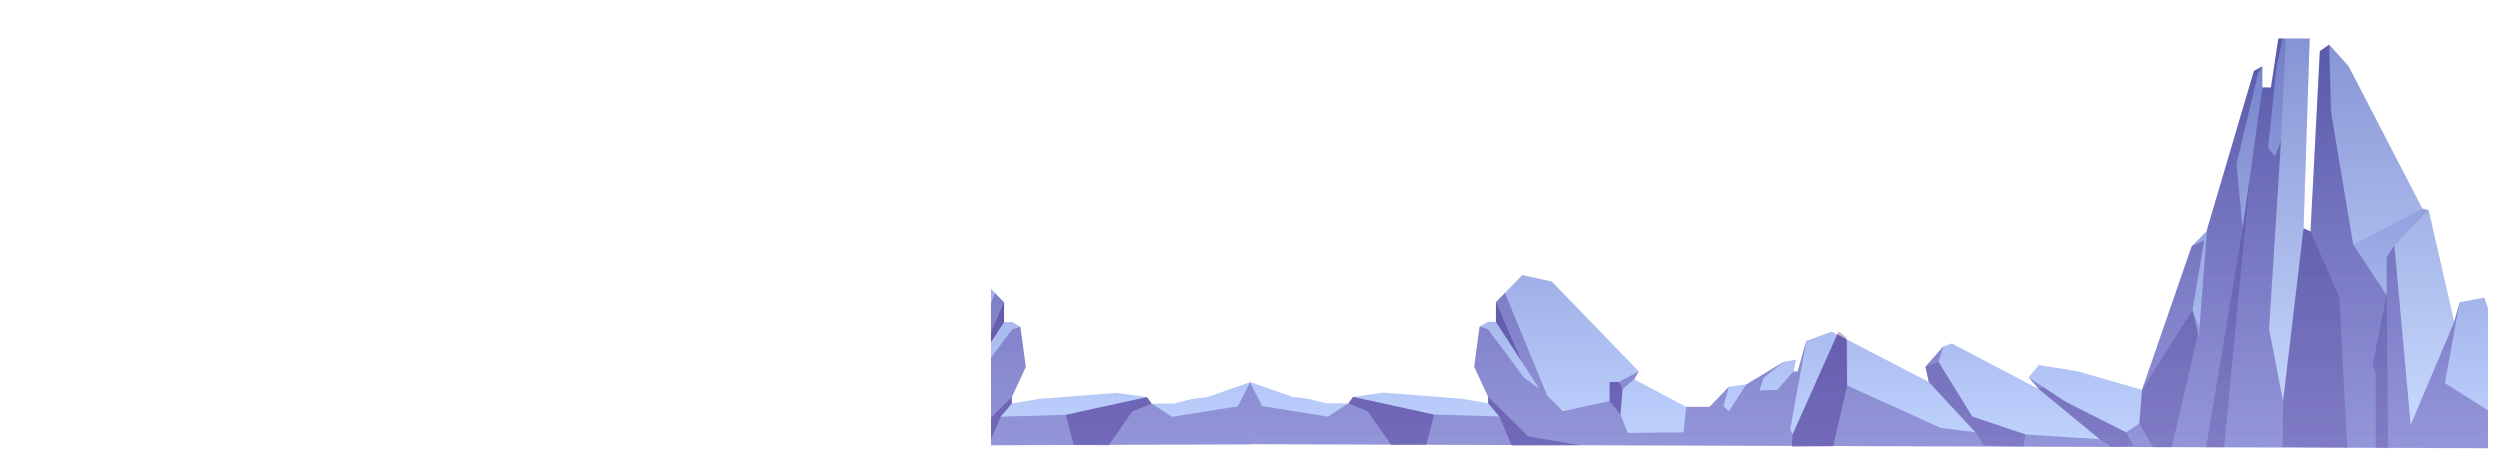
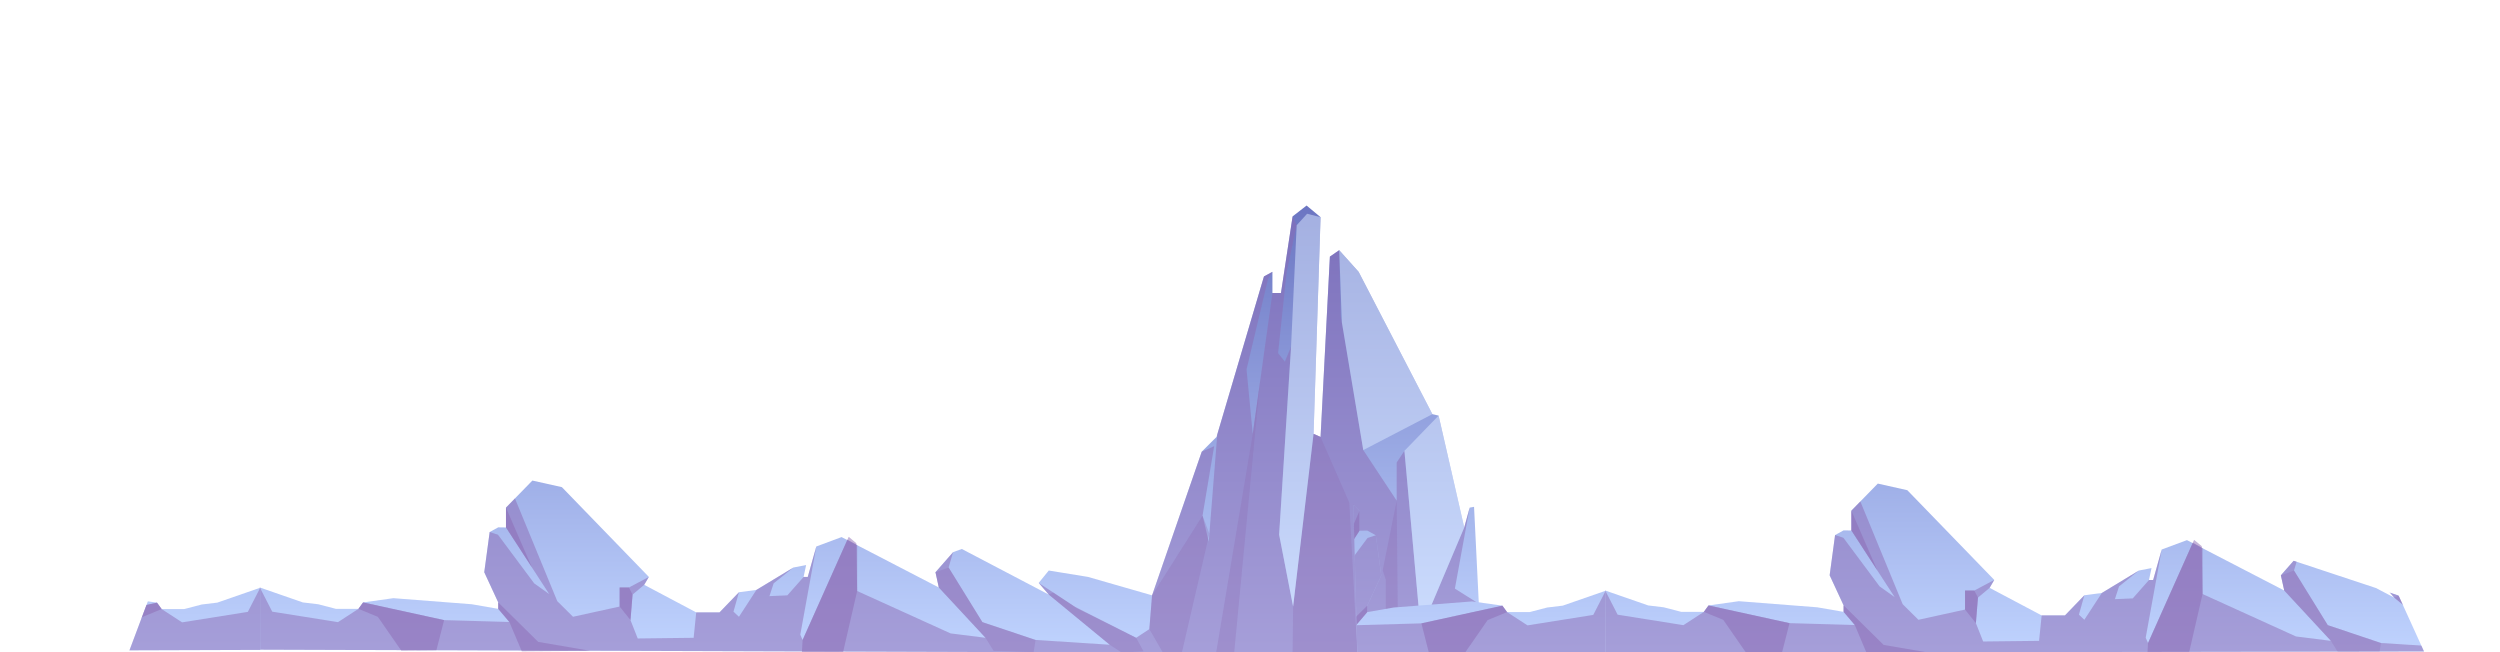
- <svg xmlns="http://www.w3.org/2000/svg" xmlns:xlink="http://www.w3.org/1999/xlink" viewBox="0 0 11680.07 2134.7">
-   <defs>
-     <style>.cls-1{fill:none;}.cls-2{isolation:isolate;}.cls-3{clip-path:url(#clip-path);}.cls-10,.cls-11,.cls-12,.cls-13,.cls-4,.cls-5,.cls-6,.cls-7,.cls-9{fill-rule:evenodd;}.cls-4{fill:url(#Áåçûìÿííûé_ãðàäèåíò_60);}.cls-10,.cls-12,.cls-5,.cls-7{opacity:0.5;}.cls-10,.cls-11,.cls-5,.cls-7{mix-blend-mode:multiply;}.cls-5{fill:url(#Áåçûìÿííûé_ãðàäèåíò_149);}.cls-6{fill:#ff9ca7;opacity:0.2;}.cls-7{fill:url(#Áåçûìÿííûé_ãðàäèåíò_149-2);}.cls-8{clip-path:url(#clip-path-2);}.cls-9{fill:url(#Áåçûìÿííûé_ãðàäèåíò_164);}.cls-10,.cls-11{fill:#8c6ab3;}.cls-11{opacity:0.3;}.cls-12{fill:#dbeaff;mix-blend-mode:soft-light;}.cls-13{fill:url(#Áåçûìÿííûé_ãðàäèåíò_164-2);}</style>
-     <clipPath id="clip-path" transform="translate(4619.88 173)">
-       <line class="cls-1" x1="-850" y1="1903" x2="-852" />
-     </clipPath>
-     <linearGradient id="Áåçûìÿííûé_ãðàäèåíò_60" x1="2052.27" y1="2134.7" x2="2052.27" y2="1819.6" gradientUnits="userSpaceOnUse">
-       <stop offset="0" stop-color="#db3d61" />
-       <stop offset="0.61" stop-color="#a31955" />
-       <stop offset="1" stop-color="#7d004d" />
-     </linearGradient>
-     <linearGradient id="Áåçûìÿííûé_ãðàäèåíò_149" x1="2052.27" y1="2134.7" x2="2052.27" y2="1876.43" gradientUnits="userSpaceOnUse">
-       <stop offset="0" stop-color="#c77cbd" />
-       <stop offset="1" stop-color="#974577" />
-     </linearGradient>
-     <linearGradient id="Áåçûìÿííûé_ãðàäèåíò_149-2" x1="1951.25" y1="2005.56" x2="2538.46" y2="2005.56" xlink:href="#Áåçûìÿííûé_ãðàäèåíò_149" />
-     <clipPath id="clip-path-2" transform="translate(4619.88 173)">
-       <rect class="cls-1" x="10.12" y="7.06" width="6993.88" height="3496.94" />
-     </clipPath>
-     <linearGradient id="Áåçûìÿííûé_ãðàäèåíò_164" x1="8759.53" y1="2094.11" x2="8759.53" gradientUnits="userSpaceOnUse">
-       <stop offset="0" stop-color="#c0d4ff" />
-       <stop offset="1" stop-color="#6b75c2" />
-     </linearGradient>
-     <linearGradient id="Áåçûìÿííûé_ãðàäèåíò_164-2" x1="-389.34" y1="1922.11" x2="-389.34" y2="-172" gradientTransform="matrix(-1, 0, 0, 1, 2531.19, 173)" xlink:href="#Áåçûìÿííûé_ãðàäèåíò_164" />
-   </defs>
-   <g class="cls-2">
-     <g id="Capa_1" data-name="Capa 1">
-       <g class="cls-3">
-         <polygon class="cls-4" points="1589.18 2134.7 1615.7 2081.01 1590.8 2029.67 1566.09 1968.94 2504.42 1819.6 2538.46 1876.43 2431.45 2057.68 2403.53 2085.68 2204.53 2104.06 2205.21 2134.7 1589.18 2134.7" />
-         <polygon class="cls-5" points="2538.46 1876.43 2349.89 2029.67 1709.03 2029.67 1566.09 1968.94 1615.7 2081.01 1728.48 2061.18 2126.13 2048.92 1951.25 2081.01 1793.36 2134.7 2205.21 2134.7 2204.53 2104.06 2403.53 2085.68 2431.45 2057.68 2538.46 1876.43" />
-         <polygon class="cls-6" points="1566.09 1968.94 1709.03 2029.67 2349.89 2029.67 2538.46 1876.43 2504.42 1819.6 1566.09 1968.94" />
-         <polygon class="cls-7" points="2349.89 2029.67 2095.41 2029.67 2031.58 2051.84 2126.13 2048.92 1951.25 2081.01 1986.59 2134.7 2205.21 2134.7 2204.53 2104.06 2403.53 2085.68 2431.45 2057.68 2538.46 1876.43 2349.89 2029.67" />
+ <svg xmlns="http://www.w3.org/2000/svg" xmlns:xlink="http://www.w3.org/1999/xlink" version="1.1" x="0px" y="0px" viewBox="0 0 8192 2134.7" style="enable-background:new 0 0 8192 2134.7;" xml:space="preserve">
+   <style type="text/css">
+ 	.st0{clip-path:url(#SVGID_2_);}
+ 	.st1{fill-rule:evenodd;clip-rule:evenodd;fill:url(#SVGID_3_);}
+ 	.st2{opacity:0.5;fill-rule:evenodd;clip-rule:evenodd;fill:url(#SVGID_4_);enable-background:new    ;}
+ 	.st3{opacity:0.2;fill-rule:evenodd;clip-rule:evenodd;fill:#FF9CA7;enable-background:new    ;}
+ 	.st4{opacity:0.5;fill-rule:evenodd;clip-rule:evenodd;fill:url(#SVGID_5_);enable-background:new    ;}
+ 	.st5{clip-path:url(#SVGID_7_);}
+ 	.st6{fill-rule:evenodd;clip-rule:evenodd;fill:url(#SVGID_8_);}
+ 	.st7{opacity:0.5;fill-rule:evenodd;clip-rule:evenodd;fill:#8C6AB3;enable-background:new    ;}
+ 	.st8{opacity:0.3;fill-rule:evenodd;clip-rule:evenodd;fill:#8C6AB3;enable-background:new    ;}
+ 	.st9{opacity:0.5;fill-rule:evenodd;clip-rule:evenodd;fill:#DBEAFF;enable-background:new    ;}
+ 	.st10{fill-rule:evenodd;clip-rule:evenodd;fill:url(#SVGID_9_);}
+ 	.st11{clip-path:url(#SVGID_11_);}
+ 	.st12{fill-rule:evenodd;clip-rule:evenodd;fill:url(#SVGID_12_);}
+ 	.st13{opacity:0.5;fill-rule:evenodd;clip-rule:evenodd;fill:url(#SVGID_13_);enable-background:new    ;}
+ 	.st14{opacity:0.5;fill-rule:evenodd;clip-rule:evenodd;fill:url(#SVGID_14_);enable-background:new    ;}
+ 	.st15{clip-path:url(#SVGID_16_);}
+ 	.st16{fill-rule:evenodd;clip-rule:evenodd;fill:url(#SVGID_17_);}
+ 	.st17{fill-rule:evenodd;clip-rule:evenodd;fill:url(#SVGID_18_);}
+ </style>
+   <g id="Capa_1">
+     <g>
+       <g id="Capa_1_1_">
+         <g>
+           <defs>
+             <line id="SVGID_1_" x1="-599.8" y1="2129.5" x2="-601.2" y2="794.8" />
+           </defs>
+           <clipPath id="SVGID_2_">
+             <use xlink:href="#SVGID_1_" style="overflow:visible;" />
+           </clipPath>
+           <g class="st0">
+             <linearGradient id="SVGID_3_" gradientUnits="userSpaceOnUse" x1="-4253.007" y1="-94.71" x2="-4253.007" y2="220.39" gradientTransform="matrix(0.7014 0 0 -0.7014 1178.411 2104.241)">
+               <stop offset="0" style="stop-color:#DB3D61" />
+               <stop offset="0.61" style="stop-color:#A31955" />
+               <stop offset="1" style="stop-color:#7D004D" />
+             </linearGradient>
+             <polygon class="st1" points="-2129.3,2170.7 -2110.7,2133 -2128.2,2097 -2145.5,2054.4 -1487.4,1949.7 -1463.5,1989.5        -1538.6,2116.6 -1558.1,2136.3 -1697.7,2149.2 -1697.2,2170.7      " />
+             <linearGradient id="SVGID_4_" gradientUnits="userSpaceOnUse" x1="-4253.007" y1="-94.71" x2="-4253.007" y2="163.56" gradientTransform="matrix(0.7014 0 0 -0.7014 1178.411 2104.241)">
+               <stop offset="0" style="stop-color:#C77CBD" />
+               <stop offset="1" style="stop-color:#974577" />
+             </linearGradient>
+             <polygon class="st2" points="-1463.5,1989.5 -1595.8,2097 -2045.2,2097 -2145.5,2054.4 -2110.7,2133 -2031.6,2119.1        -1752.7,2110.5 -1875.4,2133 -1986.1,2170.7 -1697.2,2170.7 -1697.7,2149.2 -1558.1,2136.3 -1538.6,2116.6      " />
+             <polygon class="st3" points="-2145.5,2054.4 -2045.2,2097 -1595.8,2097 -1463.5,1989.5 -1487.4,1949.7      " />
+             <linearGradient id="SVGID_5_" gradientUnits="userSpaceOnUse" x1="-4354.032" y1="34.425" x2="-3766.822" y2="34.425" gradientTransform="matrix(0.7014 0 0 -0.7014 1178.411 2104.241)">
+               <stop offset="0" style="stop-color:#C77CBD" />
+               <stop offset="1" style="stop-color:#974577" />
+             </linearGradient>
+             <polygon class="st4" points="-1595.8,2097 -1774.2,2097 -1819,2112.6 -1752.7,2110.5 -1875.4,2133 -1850.6,2170.7        -1697.2,2170.7 -1697.7,2149.2 -1558.1,2136.3 -1538.6,2116.6 -1463.5,1989.5      " />
+           </g>
+         </g>
+         <g>
+           <defs>
+             <polygon id="SVGID_6_" points="494.9,1942.7 4766.4,368.7 4908.7,3252.4 3.4,3252.4      " />
+           </defs>
+           <clipPath id="SVGID_7_">
+             <use xlink:href="#SVGID_6_" style="overflow:visible;" />
+           </clipPath>
+           <g class="st5">
+             <linearGradient id="SVGID_8_" gradientUnits="userSpaceOnUse" x1="2454.253" y1="-54.12" x2="2454.253" y2="2039.99" gradientTransform="matrix(0.7014 0 0 -0.7014 1178.411 2104.241)">
+               <stop offset="0" style="stop-color:#C0D4FF" />
+               <stop offset="1" style="stop-color:#6B75C2" />
+             </linearGradient>
+             <polygon class="st6" points="851.4,1925.1 992.2,1974 1043.1,1980.1 1100.7,1995.1 1174.5,1995.1 1189.8,1974 1289,1960.1        1546,1980 1632.6,1995.1 1632.6,1974 1586.8,1875.1 1604.6,1743.3 1632.6,1728 1658,1728.4 1658,1663.4 1744.5,1574.7        1841.2,1596.3 2126.2,1890.4 2110.9,1916.3 2281.4,2006.7 2357.7,2006.7 2421.4,1940.6 2478.6,1933 2599.9,1859.6        2641.5,1851.6 2633.2,1890.6 2646.8,1890.6 2674.9,1790.7 2757.6,1759.9 3076.3,1925.1 3065.4,1875.1 3123.2,1809.2        3151.7,1798.9 3436.6,1948.3 3403.6,1910.1 3436.6,1869.5 3565.1,1890.4 3775.1,1950.8 3937.9,1480.1 3986.3,1431.8        4141.8,905.8 4169.5,890.7 4169.5,960 4197.5,960 4235.6,709.1 4281.4,673.5 4327.2,711.6 4304.3,1421.6 4327.2,1431.8        4357.8,840.9 4388.3,819.8 4451.9,890.7 4693.6,1357.1 4714,1361.8 4798,1728.4 4815.8,1663.4 4897.2,1648.7 4948.1,1809.2        4922.7,2142.2 851.4,2128.9      " />
+             <polygon class="st7" points="851.4,1925.1 892.1,2004.3 1107.5,2038.6 1174.5,1995.1 1189.8,1974 1455.3,2032 1669,2038.1        1632.6,1995.1 1632.6,1974 1586.8,1875.1 1604.6,1743.3 1631.7,1752.1 1750.5,1911.6 1799.6,1946.6 1658,1728.4 1658,1663.4        1744.5,1574.7 1687.4,1633.2 1826.1,1969.9 1877.7,2021 2030.4,1987.5 2030.4,1925.1 2060.9,1925.1 2126.2,1890.4        2110.9,1916.3 2072.8,1948.3 2066,2032 2089.7,2092.1 2272.9,2089.9 2281.4,2006.7 2357.7,2006.7 2421.4,1940.6 2403.5,2004.3        2421.4,2021 2478.6,1933 2599.9,1859.6 2535,1911.6 2521.4,1953.4 2580,1950.8 2633.2,1890.6 2646.8,1890.6 2674.9,1790.7        2622.4,2079.7 2630,2097 2781,1759 2805.9,1779.8 2808.8,1936.6 3114.8,2075.5 3229.3,2089.9 3076.3,1925.1 3065.4,1875.1        3123.2,1809.2 3108.4,1859.6 3219.1,2038.6 3393.4,2097 3636.4,2112.7 3436.6,1948.3 3403.6,1910.1 3528.2,1992.4        3722.9,2089.9 3766.2,2061.5 3775.1,1950.8 3937.9,1480.1 3978.6,1461.9 3940.5,1689.7 3960.8,1774.8 3988.8,1423.2        4141.8,905.8 4169.5,890.7 4155.5,912.9 4084.7,1210.5 4105,1421.6 4169.5,960 4197.5,960 4235.6,709.1 4249,738 4216.1,892        4188.1,1157.2 4210.2,1184.9 4230.5,1136.4 4191.5,1752.1 4237.3,1987.5 4304.3,1421.6 4327.2,1431.8 4357.8,840.9        4388.3,819.8 4393.4,1034.6 4467.2,1474.8 4576.6,1640.4 4576.6,1515.5 4602,1477.4 4655.5,2065.3 4798,1728.4 4815.8,1663.4        4767.4,1928.7 4931.1,2032 4922.7,2142.2 851.4,2128.9      " />
+             <polygon class="st8" points="4327.2,1431.8 4421.4,1647.1 4447.7,2140.6 4235.6,2138 4237.3,1987.5 4304.3,1421.6      " />
+             <polygon class="st8" points="3940.5,1689.7 3775.1,1950.8 3766.2,2061.5 3811.1,2139.3 3872.6,2138.8 3962.9,1748.9      " />
+             <polygon class="st7" points="2808.8,1936.6 2762.8,2136.2 2627.6,2138 2630,2097 2776.9,1768.2 2808.8,1786.5      " />
+             <polygon class="st7" points="1669,2038.1 1709.8,2134.3 1933.7,2132.5 1763.6,2103.3 1632.6,1974 1632.6,1995.1      " />
+             <polygon class="st9" points="4249,738 4283.1,700.5 4327.2,711.6 4304.3,1421.6 4237.3,1987.5 4191.5,1752.1 4230.5,1136.4             " />
+             <polygon class="st9" points="4693.6,1357.1 4467.2,1474.8 4397,1056.3 4388.3,819.8 4451.9,890.7      " />
+             <polygon class="st9" points="4714,1361.8 4602,1477.4 4655.5,2065.3 4798,1728.4      " />
+             <polygon class="st8" points="4581.7,2142.2 4576.6,1640.4 4530.8,1869 4541,1899.5 4541,2141      " />
+             <polygon class="st8" points="4105,1421.6 3985,2139.1 4044.1,2139.3 4129.3,1247.5      " />
+             <polygon class="st8" points="3229.3,2089.9 3255.8,2132.7 3386.9,2137.1 3393.4,2097 3219.1,2038.6 3108.4,1859.6        3065.4,1875.1 3076.3,1925.1      " />
+             <polygon class="st8" points="3722.9,2089.9 3747.1,2134.3 3675,2138.1 3636.4,2112.7 3436.6,1948.3 3451,1941.4 3518.6,1986             " />
+             <polygon class="st7" points="1189.8,1974 1174.5,1995.1 1238.1,2021.3 1314.9,2132 1430,2130.8 1455.3,2032      " />
+             <polygon class="st7" points="1658,1663.4 1743.2,1859.6 1658,1728.4      " />
+             <polygon class="st7" points="2030.4,1987.5 2066,2032 2072.8,1948.3 2060.9,1925.1 2030.4,1925.1      " />
+             <linearGradient id="SVGID_9_" gradientUnits="userSpaceOnUse" x1="13807.942" y1="117.88" x2="13807.942" y2="2211.99" gradientTransform="matrix(-0.7014 0 0 -0.7014 8488.879 2225.577)">
+               <stop offset="0" style="stop-color:#C0D4FF" />
+               <stop offset="1" style="stop-color:#6B75C2" />
+             </linearGradient>
+             <polygon class="st10" points="852.8,1925.8 712,1974.7 661.1,1980.8 603.5,1995.8 529.7,1995.8 514.4,1974.7 415.2,1960.8        158.2,1980.7 71.6,1995.8 71.6,1974.7 117.5,1875.8 99.6,1744 71.6,1728.7 46.2,1729.1 46.2,1664.1 -40.3,1575.4 -137,1597        -422,1891.1 -406.7,1917 -577.2,2007.4 -653.5,2007.4 -717.2,1941.3 -774.4,1933.7 -895.7,1860.3 -937.3,1852.3 -929,1891.3        -942.5,1891.3 -970.7,1791.4 -1053.4,1760.6 -1372.1,1925.8 -1361.2,1875.8 -1419,1809.9 -1447.5,1799.6 -1732.4,1949        -1699.4,1910.8 -1732.4,1870.2 -1860.9,1891.1 -2070.9,1951.5 -2233.7,1480.8 -2282.1,1432.5 -2437.6,906.5 -2465.3,891.4        -2465.3,960.7 -2493.3,960.7 -2531.4,709.8 -2577.2,674.2 -2623,712.3 -2600.1,1422.3 -2623,1432.5 -2653.6,841.6        -2684.1,820.5 -2747.7,891.4 -2989.4,1357.8 -3009.8,1362.5 -3093.8,1729.1 -3111.6,1664.1 -3193,1649.4 -3243.9,1809.9        -3218.5,2142.9 852.8,2129.6      " />
+             <polygon class="st7" points="852.8,1925.8 812.1,2005 596.7,2039.3 529.7,1995.8 514.4,1974.7 248.9,2032.7 35.2,2038.8        71.6,1995.8 71.6,1974.7 117.5,1875.8 99.6,1744 72.5,1752.8 -46.2,1912.3 -95.4,1947.3 46.2,1729.1 46.2,1664.1 -40.3,1575.4        16.8,1633.9 -121.9,1970.6 -173.5,2021.7 -326.1,1988.2 -326.1,1925.8 -356.7,1925.8 -422,1891.1 -406.7,1917 -368.6,1949        -361.8,2032.7 -385.5,2092.8 -568.7,2090.6 -577.2,2007.4 -653.5,2007.4 -717.2,1941.3 -699.3,2005 -717.2,2021.7        -774.4,1933.7 -895.7,1860.3 -830.8,1912.3 -817.2,1954.1 -875.8,1951.5 -929,1891.3 -942.5,1891.3 -970.7,1791.4        -918.2,2080.5 -925.8,2097.7 -1076.8,1759.7 -1101.7,1780.5 -1104.6,1937.3 -1410.5,2076.2 -1525.1,2090.6 -1372.1,1925.8        -1361.2,1875.8 -1419,1809.9 -1404.2,1860.3 -1514.9,2039.3 -1689.2,2097.7 -1932.2,2113.4 -1732.4,1949 -1699.4,1910.8        -1824,1993.1 -2018.7,2090.6 -2062,2062.2 -2070.9,1951.5 -2233.7,1480.8 -2274.4,1462.6 -2236.3,1690.4 -2256.6,1775.5        -2284.6,1423.9 -2437.6,906.5 -2465.3,891.4 -2451.3,913.6 -2380.4,1211.2 -2400.8,1422.3 -2465.3,960.7 -2493.3,960.7        -2531.4,709.8 -2544.8,738.7 -2511.9,892.7 -2483.9,1157.9 -2506,1185.6 -2526.3,1137.1 -2487.3,1752.8 -2533.1,1988.2        -2600.1,1422.3 -2623,1432.5 -2653.6,841.6 -2684.1,820.5 -2689.2,1035.3 -2763,1475.5 -2872.4,1641.1 -2872.4,1516.2        -2897.8,1478.1 -2951.3,2066 -3093.8,1729.1 -3111.6,1664.1 -3063.2,1929.4 -3226.9,2032.7 -3218.5,2142.9 852.8,2129.6             " />
+             <polygon class="st8" points="-2623,1432.5 -2717.2,1647.8 -2743.5,2141.4 -2531.4,2138.7 -2533.1,1988.2 -2600.1,1422.3             " />
+             <polygon class="st8" points="-2236.3,1690.4 -2070.9,1951.5 -2062,2062.2 -2106.9,2140 -2168.4,2139.5 -2258.7,1749.6      " />
+             <polygon class="st7" points="-1104.6,1937.3 -1058.6,2136.9 -923.4,2138.7 -925.8,2097.7 -1072.7,1768.9 -1104.6,1787.2             " />
+             <polygon class="st7" points="35.2,2038.8 -5.6,2135 -229.4,2133.2 -59.4,2104 71.6,1974.7 71.6,1995.8      " />
+             <polygon class="st9" points="-2544.8,738.7 -2578.9,701.3 -2623,712.3 -2600.1,1422.3 -2533.1,1988.2 -2487.3,1752.8        -2526.3,1137.1      " />
+             <polygon class="st9" points="-2989.4,1357.8 -2763,1475.5 -2692.8,1057 -2684.1,820.5 -2747.7,891.4      " />
+             <polygon class="st9" points="-3009.8,1362.5 -2897.8,1478.1 -2951.3,2066 -3093.8,1729.1      " />
+             <polygon class="st8" points="-2877.5,2142.9 -2872.4,1641.1 -2826.6,1869.7 -2836.8,1900.2 -2836.8,2141.7      " />
+             <polygon class="st8" points="-2400.8,1422.3 -2280.8,2139.8 -2339.9,2140 -2425.1,1248.2      " />
+             <polygon class="st8" points="-1525.1,2090.6 -1551.6,2133.4 -1682.7,2137.8 -1689.2,2097.7 -1514.9,2039.3 -1404.2,1860.3        -1361.2,1875.8 -1372.1,1925.8      " />
+             <polygon class="st8" points="-2018.7,2090.6 -2042.9,2135 -1970.8,2138.8 -1932.2,2113.4 -1732.4,1949 -1746.8,1942.1        -1814.3,1986.7      " />
+             <polygon class="st7" points="514.4,1974.7 529.7,1995.8 466.1,2022 389.3,2132.7 274.2,2131.5 248.9,2032.7      " />
+             <polygon class="st7" points="46.2,1664.1 -39,1860.3 46.2,1729.1      " />
+             <polygon class="st7" points="-326.1,1988.2 -361.8,2032.7 -368.6,1949 -356.7,1925.8 -326.1,1925.8      " />
+           </g>
+         </g>
      </g>
-       <g class="cls-8">
-         <polygon class="cls-9" points="5839 1784.55 6039.75 1854.28 6112.31 1862.97 6194.54 1884.37 6299.76 1884.37 6321.52 1854.28 6463.01 1834.46 6829.44 1862.91 6952.79 1884.37 6952.79 1854.28 6887.49 1713.29 6912.89 1525.39 6952.79 1503.48 6989.07 1504.09 6989.07 1411.43 7112.43 1284.92 7250.29 1315.82 7656.62 1735.09 7634.85 1772.09 7877.93 1900.89 7986.77 1900.89 8077.47 1806.74 8159.1 1795.86 8332.03 1691.17 8391.29 1679.76 8379.5 1735.4 8398.83 1735.4 8438.95 1592.91 8556.86 1549.1 9011.3 1784.55 8995.68 1713.29 9078.19 1619.28 9118.81 1604.69 9525.04 1817.62 9477.88 1763.2 9525.04 1705.3 9708.25 1735.09 10007.56 1821.25 10239.75 1150.13 10308.68 1081.21 10530.44 331.27 10569.9 309.74 10569.9 408.58 10609.81 408.58 10664.23 50.79 10729.53 0 10794.83 54.42 10762.18 1066.62 10794.83 1081.21 10838.37 238.7 10881.91 208.61 10972.61 309.74 11317.27 974.72 11346.29 981.44 11466.01 1504.09 11491.41 1411.43 11607.5 1390.55 11680.07 1619.28 11643.78 2094.11 5839 2075.2 5839 1784.55" />
-         <polygon class="cls-10" points="5839 1784.55 5897.05 1897.44 6204.22 1946.35 6299.76 1884.37 6321.52 1854.28 6700.04 1936.93 7004.8 1945.65 6952.79 1884.37 6952.79 1854.28 6887.49 1713.29 6912.89 1525.39 6951.58 1537.97 7120.89 1765.26 7191.03 1815.2 6989.07 1504.09 6989.07 1411.43 7112.43 1284.92 7030.99 1368.44 7228.73 1848.42 7302.29 1921.26 7519.97 1873.52 7519.97 1784.55 7563.51 1784.55 7656.62 1735.09 7634.85 1772.09 7580.44 1817.62 7570.76 1936.93 7604.62 2022.61 7865.84 2019.58 7877.93 1900.89 7986.77 1900.89 8077.47 1806.74 8052.07 1897.44 8077.47 1921.26 8159.1 1795.86 8332.03 1691.17 8239.52 1765.26 8220.17 1824.88 8303.61 1821.25 8379.5 1735.4 8398.83 1735.4 8438.95 1592.91 8364.08 2005.07 8374.97 2029.73 8590.23 1547.8 8625.76 1577.37 8629.83 1800.96 9066.1 1999.02 9229.36 2019.58 9011.3 1784.55 8995.68 1713.29 9078.19 1619.28 9057.03 1691.17 9214.84 1946.35 9463.36 2029.73 9809.84 2051.99 9525.04 1817.62 9477.88 1763.2 9655.65 1880.51 9933.19 2019.58 9994.86 1979.07 10007.56 1821.25 10239.75 1150.13 10297.8 1124.13 10243.38 1448.97 10272.41 1570.21 10312.29 1069.02 10530.44 331.27 10569.9 309.74 10549.95 341.41 10448.97 765.65 10477.99 1066.62 10569.9 408.58 10609.81 408.58 10664.23 50.79 10683.35 92.01 10636.41 311.55 10596.5 689.76 10627.95 729.23 10656.97 660 10601.34 1537.97 10666.65 1873.52 10762.18 1066.62 10794.83 1081.21 10838.37 238.7 10881.91 208.61 10889.16 514.88 10994.38 1142.52 11150.38 1378.64 11150.38 1200.58 11186.66 1146.19 11262.85 1984.51 11466.01 1504.09 11491.41 1411.43 11422.48 1789.71 11655.79 1936.93 11643.78 2094.11 5839 2075.2 5839 1784.55" />
-         <polygon class="cls-11" points="10794.83 1081.21 10929.07 1388.21 10966.67 2091.9 10664.23 2088.07 10666.65 1873.52 10762.18 1066.62 10794.83 1081.21" />
-         <polygon class="cls-11" points="10243.38 1448.97 10007.56 1821.25 9994.86 1979.07 10059 2090.03 10146.64 2089.23 10275.34 1533.34 10243.38 1448.97" />
-         <polygon class="cls-10" points="8629.83 1800.96 8564.26 2085.49 8371.46 2088.07 8374.97 2029.73 8584.4 1560.86 8629.83 1586.9 8629.83 1800.96" />
-         <polygon class="cls-10" points="7004.8 1945.65 7062.87 2082.88 7382.1 2080.23 7139.64 2038.63 6952.79 1854.28 6952.79 1884.37 7004.8 1945.65" />
-         <polygon class="cls-12" points="10683.35 92.01 10731.95 38.62 10794.83 54.42 10762.18 1066.62 10666.65 1873.52 10601.34 1537.97 10656.97 660 10683.35 92.01" />
-         <polygon class="cls-12" points="11317.27 974.72 10994.38 1142.52 10894.35 545.8 10881.91 208.61 10972.61 309.74 11317.27 974.72" />
-         <polygon class="cls-12" points="11346.29 981.44 11186.66 1146.19 11262.85 1984.51 11466.01 1504.09 11346.29 981.44" />
-         <polygon class="cls-11" points="11157.63 2094.11 11150.38 1378.64 11085.08 1704.61 11099.59 1748.11 11099.59 2092.33 11157.63 2094.11" />
-         <polygon class="cls-11" points="10477.99 1066.62 10306.91 2089.75 10391.19 2090.03 10512.65 818.45 10477.99 1066.62" />
-         <polygon class="cls-11" points="9229.36 2019.58 9267.19 2080.63 9454.15 2086.78 9463.36 2029.73 9214.84 1946.35 9057.03 1691.17 8995.68 1713.29 9011.3 1784.55 9229.36 2019.58" />
-         <polygon class="cls-11" points="9933.19 2019.58 9967.65 2082.88 9864.86 2088.31 9809.84 2051.99 9525.04 1817.62 9545.49 1807.82 9641.83 1871.39 9933.19 2019.58" />
-         <polygon class="cls-10" points="6321.52 1854.28 6299.76 1884.37 6390.45 1921.72 6499.9 2079.53 6664.04 2077.89 6700.04 1936.93 6321.52 1854.28" />
-         <polygon class="cls-10" points="6989.07 1411.43 7110.52 1691.17 6989.07 1504.09 6989.07 1411.43" />
-         <polygon class="cls-10" points="7519.97 1873.52 7570.76 1936.93 7580.44 1817.62 7563.51 1784.55 7519.97 1784.55 7519.97 1873.52" />
-         <polygon class="cls-13" points="5841.06 1785.55 5640.32 1855.28 5567.76 1863.97 5485.52 1885.37 5380.31 1885.37 5358.54 1855.28 5217.05 1835.46 4850.62 1863.91 4727.27 1885.37 4727.27 1855.28 4792.58 1714.29 4767.18 1526.39 4727.27 1504.48 4690.99 1505.09 4690.99 1412.43 4567.64 1285.92 4429.78 1316.82 4023.44 1736.09 4045.21 1773.09 3802.13 1901.89 3693.3 1901.89 3602.59 1807.74 3520.97 1796.86 3348.03 1692.17 3288.77 1680.76 3300.57 1736.4 3281.24 1736.4 3241.12 1593.91 3123.2 1550.1 2668.76 1785.55 2684.38 1714.29 2601.87 1620.28 2561.26 1605.69 2155.03 1818.62 2202.19 1764.2 2155.03 1706.3 1971.81 1736.09 1672.5 1822.25 1440.31 1151.13 1371.38 1082.21 1149.63 332.27 1110.16 310.74 1110.16 409.58 1070.26 409.58 1015.84 51.79 950.53 1 885.23 55.42 917.88 1067.62 885.23 1082.21 841.69 239.7 798.16 209.61 707.46 310.74 362.8 975.72 333.77 982.44 214.05 1505.09 188.66 1412.43 72.56 1391.55 0 1620.28 36.28 2095.11 5841.06 2076.2 5841.06 1785.55" />
-         <polygon class="cls-10" points="5841.06 1785.55 5783.02 1898.44 5475.85 1947.35 5380.31 1885.37 5358.54 1855.28 4980.02 1937.93 4675.27 1946.65 4727.27 1885.37 4727.27 1855.28 4792.58 1714.29 4767.18 1526.39 4728.48 1538.97 4559.18 1766.26 4489.03 1816.2 4690.99 1505.09 4690.99 1412.43 4567.64 1285.92 4649.08 1369.44 4451.34 1849.42 4377.77 1922.26 4160.1 1874.52 4160.1 1785.55 4116.56 1785.55 4023.44 1736.09 4045.21 1773.09 4099.63 1818.62 4109.3 1937.93 4075.44 2023.61 3814.23 2020.58 3802.13 1901.89 3693.3 1901.89 3602.59 1807.74 3627.99 1898.44 3602.59 1922.26 3520.97 1796.86 3348.03 1692.17 3440.55 1766.26 3459.89 1825.88 3376.45 1822.25 3300.57 1736.4 3281.24 1736.4 3241.12 1593.91 3315.98 2006.07 3305.1 2030.73 3089.84 1548.8 3054.3 1578.37 3050.23 1801.96 2613.97 2000.02 2450.71 2020.58 2668.76 1785.55 2684.38 1714.29 2601.87 1620.28 2623.04 1692.17 2465.22 1947.35 2216.7 2030.73 1870.23 2052.99 2155.03 1818.62 2202.19 1764.2 2024.42 1881.51 1746.88 2020.58 1685.2 1980.07 1672.5 1822.25 1440.31 1151.13 1382.26 1125.13 1436.68 1449.97 1407.66 1571.21 1367.78 1070.02 1149.63 332.27 1110.16 310.74 1130.12 342.41 1231.1 766.65 1202.08 1067.62 1110.16 409.58 1070.26 409.58 1015.84 51.79 996.72 93.01 1043.65 312.55 1083.56 690.76 1052.12 730.23 1023.09 661 1078.72 1538.97 1013.42 1874.52 917.88 1067.62 885.23 1082.21 841.69 239.7 798.16 209.61 790.9 515.88 685.69 1143.52 529.69 1379.64 529.69 1201.58 493.41 1147.19 417.22 1985.51 214.05 1505.09 188.66 1412.43 257.59 1790.71 24.27 1937.93 36.28 2095.11 5841.06 2076.2 5841.06 1785.55" />
-         <polygon class="cls-11" points="885.23 1082.21 750.99 1389.21 713.39 2092.9 1015.84 2089.07 1013.42 1874.52 917.88 1067.62 885.23 1082.21" />
-         <polygon class="cls-11" points="1436.68 1449.97 1672.5 1822.25 1685.2 1980.07 1621.07 2091.03 1533.43 2090.23 1404.73 1534.34 1436.68 1449.97" />
-         <polygon class="cls-10" points="3050.23 1801.96 3115.81 2086.49 3308.61 2089.07 3305.1 2030.73 3095.67 1561.86 3050.23 1587.9 3050.23 1801.96" />
-         <polygon class="cls-10" points="4675.27 1946.65 4617.2 2083.88 4297.97 2081.23 4540.43 2039.63 4727.27 1855.28 4727.27 1885.37 4675.27 1946.65" />
-         <polygon class="cls-12" points="996.72 93.01 948.12 39.62 885.23 55.42 917.88 1067.62 1013.42 1874.52 1078.72 1538.97 1023.09 661 996.72 93.01" />
-         <polygon class="cls-12" points="362.8 975.72 685.69 1143.52 785.72 546.8 798.16 209.61 707.46 310.74 362.8 975.72" />
-         <polygon class="cls-12" points="333.77 982.44 493.41 1147.19 417.22 1985.51 214.05 1505.09 333.77 982.44" />
-         <polygon class="cls-11" points="522.43 2095.11 529.69 1379.64 594.99 1705.61 580.48 1749.11 580.48 2093.33 522.43 2095.11" />
-         <polygon class="cls-11" points="1202.08 1067.62 1373.16 2090.75 1288.88 2091.03 1167.41 819.45 1202.08 1067.62" />
-         <polygon class="cls-11" points="2450.71 2020.58 2412.88 2081.63 2225.91 2087.78 2216.7 2030.73 2465.22 1947.35 2623.04 1692.17 2684.38 1714.29 2668.76 1785.55 2450.71 2020.58" />
-         <polygon class="cls-11" points="1746.88 2020.58 1712.41 2083.88 1815.2 2089.31 1870.23 2052.99 2155.03 1818.62 2134.58 1808.82 2038.24 1872.39 1746.88 2020.58" />
-         <polygon class="cls-10" points="5358.54 1855.28 5380.31 1885.37 5289.61 1922.72 5180.17 2080.53 5016.03 2078.89 4980.02 1937.93 5358.54 1855.28" />
-         <polygon class="cls-10" points="4690.99 1412.43 4569.55 1692.17 4690.99 1505.09 4690.99 1412.43" />
-         <polygon class="cls-10" points="4160.1 1874.52 4109.3 1937.93 4099.63 1818.62 4116.56 1785.55 4160.1 1785.55 4160.1 1874.52" />
+     </g>
+   </g>
+   <g id="Capa_2">
+     <g>
+       <g id="Capa_1_2_">
+         <g>
+           <defs>
+             <line id="SVGID_10_" x1="3808.8" y1="2139.4" x2="3807.4" y2="804.7" />
+           </defs>
+           <clipPath id="SVGID_11_">
+             <use xlink:href="#SVGID_10_" style="overflow:visible;" />
+           </clipPath>
+           <g class="st11">
+             <linearGradient id="SVGID_12_" gradientUnits="userSpaceOnUse" x1="2032.802" y1="-108.899" x2="2032.802" y2="206.201" gradientTransform="matrix(0.7014 0 0 -0.7014 1178.411 2104.241)">
+               <stop offset="0" style="stop-color:#DB3D61" />
+               <stop offset="0.61" style="stop-color:#A31955" />
+               <stop offset="1" style="stop-color:#7D004D" />
+             </linearGradient>
+             <polygon class="st12" points="2279.3,2180.6 2297.9,2143 2280.5,2107 2263.2,2064.4 2921.3,1959.6 2945.1,1999.5        2870.1,2126.6 2850.5,2146.2 2710.9,2159.1 2711.4,2180.6      " />
+             <linearGradient id="SVGID_13_" gradientUnits="userSpaceOnUse" x1="2032.802" y1="-108.899" x2="2032.802" y2="149.371" gradientTransform="matrix(0.7014 0 0 -0.7014 1178.411 2104.241)">
+               <stop offset="0" style="stop-color:#C77CBD" />
+               <stop offset="1" style="stop-color:#974577" />
+             </linearGradient>
+             <polygon class="st13" points="2945.1,1999.5 2812.9,2107 2363.4,2107 2263.2,2064.4 2297.9,2143 2377.1,2129.1 2655.9,2120.5        2533.3,2143 2422.6,2180.6 2711.4,2180.6 2710.9,2159.1 2850.5,2146.2 2870.1,2126.6      " />
+             <polygon class="st3" points="2263.2,2064.4 2363.4,2107 2812.9,2107 2945.1,1999.5 2921.3,1959.6      " />
+             <linearGradient id="SVGID_14_" gradientUnits="userSpaceOnUse" x1="1931.777" y1="20.236" x2="2518.987" y2="20.236" gradientTransform="matrix(0.7014 0 0 -0.7014 1178.411 2104.241)">
+               <stop offset="0" style="stop-color:#C77CBD" />
+               <stop offset="1" style="stop-color:#974577" />
+             </linearGradient>
+             <polygon class="st14" points="2812.9,2107 2634.4,2107 2589.6,2122.5 2655.9,2120.5 2533.3,2143 2558.1,2180.6 2711.4,2180.6        2710.9,2159.1 2850.5,2146.2 2870.1,2126.6 2945.1,1999.5      " />
+           </g>
+         </g>
+         <g>
+           <defs>
+             <polygon id="SVGID_15_" points="4412.1,809.7 7859.6,1951.4 7943,2134.7 4447.7,2140.6      " />
+           </defs>
+           <clipPath id="SVGID_16_">
+             <use xlink:href="#SVGID_15_" style="overflow:visible;" />
+           </clipPath>
+           <g class="st15">
+             <linearGradient id="SVGID_17_" gradientUnits="userSpaceOnUse" x1="8740.062" y1="-68.309" x2="8740.062" y2="2025.801" gradientTransform="matrix(0.7014 0 0 -0.7014 1178.411 2104.241)">
+               <stop offset="0" style="stop-color:#C0D4FF" />
+               <stop offset="1" style="stop-color:#6B75C2" />
+             </linearGradient>
+             <polygon class="st16" points="5260,1935 5400.8,1983.9 5451.7,1990 5509.4,2005 5583.2,2005 5598.5,1983.9 5697.7,1970        5954.7,1990 6041.2,2005 6041.2,1983.9 5995.4,1885.1 6013.2,1753.3 6041.2,1737.9 6066.6,1738.3 6066.6,1673.3 6153.2,1584.6        6249.9,1606.3 6534.8,1900.3 6519.6,1926.3 6690.1,2016.6 6766.4,2016.6 6830,1950.6 6887.3,1943 7008.6,1869.5 7050.1,1861.5        7041.8,1900.6 7055.4,1900.6 7083.5,1800.6 7166.2,1769.9 7485,1935 7474,1885.1 7531.9,1819.1 7560.4,1808.9 7845.3,1958.2        7812.2,1920.1 7845.3,1879.5 7973.8,1900.3 8183.7,1960.8 8346.6,1490.1 8394.9,1441.7 8550.4,915.8 8578.1,900.7 8578.1,970        8606.1,970 8644.3,719 8690.1,683.4 8735.9,721.6 8713,1431.5 8735.9,1441.7 8766.4,850.8 8797,829.7 8860.6,900.7        9102.3,1367 9122.7,1371.8 9206.6,1738.3 9224.4,1673.3 9305.9,1658.7 9356.8,1819.1 9331.3,2152.2 5260,2138.9      " />
+             <polygon class="st7" points="5260,1935 5300.7,2014.2 5516.2,2048.5 5583.2,2005 5598.5,1983.9 5863.9,2041.9 6077.7,2048        6041.2,2005 6041.2,1983.9 5995.4,1885.1 6013.2,1753.3 6040.4,1762.1 6159.1,1921.5 6208.3,1956.5 6066.6,1738.3        6066.6,1673.3 6153.2,1584.6 6096,1643.2 6234.7,1979.8 6286.3,2030.9 6439,1997.4 6439,1935 6469.5,1935 6534.8,1900.3        6519.6,1926.3 6481.4,1958.2 6474.6,2041.9 6498.4,2102 6681.6,2099.9 6690.1,2016.6 6766.4,2016.6 6830,1950.6 6812.2,2014.2        6830,2030.9 6887.3,1943 7008.6,1869.5 6943.7,1921.5 6930.1,1963.3 6988.6,1960.8 7041.8,1900.6 7055.4,1900.6 7083.5,1800.6        7031,2089.7 7038.7,2107 7189.6,1769 7214.6,1789.7 7217.4,1946.5 7523.4,2085.5 7637.9,2099.9 7485,1935 7474,1885.1        7531.9,1819.1 7517,1869.5 7627.7,2048.5 7802,2107 8045,2122.6 7845.3,1958.2 7812.2,1920.1 7936.9,2002.3 8131.6,2099.9        8174.8,2071.5 8183.7,1960.8 8346.6,1490.1 8387.3,1471.8 8349.1,1699.7 8369.5,1784.7 8397.4,1433.2 8550.4,915.8        8578.1,900.7 8564.1,922.9 8493.3,1220.4 8513.7,1431.5 8578.1,970 8606.1,970 8644.3,719 8657.7,747.9 8624.8,901.9        8596.8,1167.2 8618.8,1194.9 8639.2,1146.3 8600.2,1762.1 8646,1997.4 8713,1431.5 8735.9,1441.7 8766.4,850.8 8797,829.7        8802,1044.5 8875.8,1484.7 8985.2,1650.3 8985.2,1525.5 9010.7,1487.3 9064.1,2075.3 9206.6,1738.3 9224.4,1673.3        9176.1,1938.7 9339.7,2041.9 9331.3,2152.2 5260,2138.9      " />
+             <polygon class="st8" points="8735.9,1441.7 8830,1657.1 8856.4,2150.6 8644.3,2147.9 8646,1997.4 8713,1431.5      " />
+             <polygon class="st8" points="8349.1,1699.7 8183.7,1960.8 8174.8,2071.5 8219.8,2149.3 8281.3,2148.7 8371.5,1758.8      " />
+             <polygon class="st7" points="7217.4,1946.5 7171.4,2146.1 7036.2,2147.9 7038.7,2107 7185.6,1778.1 7217.4,1796.4      " />
+             <polygon class="st7" points="6077.7,2048 6118.4,2144.3 6342.3,2142.4 6172.3,2113.2 6041.2,1983.9 6041.2,2005      " />
+             <polygon class="st9" points="8657.7,747.9 8691.8,710.5 8735.9,721.6 8713,1431.5 8646,1997.4 8600.2,1762.1 8639.2,1146.3             " />
+             <polygon class="st9" points="9102.3,1367 8875.8,1484.7 8805.7,1066.2 8797,829.7 8860.6,900.7      " />
+             <polygon class="st9" points="9122.7,1371.8 9010.7,1487.3 9064.1,2075.3 9206.6,1738.3      " />
+             <polygon class="st8" points="8990.3,2152.2 8985.2,1650.3 8939.4,1879 8949.6,1909.5 8949.6,2150.9      " />
+             <polygon class="st8" points="8513.7,1431.5 8393.7,2149.1 8452.8,2149.3 8538,1257.4      " />
+             <polygon class="st8" points="7637.9,2099.9 7664.4,2142.7 7795.6,2147 7802,2107 7627.7,2048.5 7517,1869.5 7474,1885.1        7485,1935      " />
+             <polygon class="st8" points="8131.6,2099.9 8155.7,2144.3 8083.6,2148.1 8045,2122.6 7845.3,1958.2 7859.6,1951.4        7927.2,1995.9      " />
+             <polygon class="st7" points="5598.5,1983.9 5583.2,2005 5646.8,2031.2 5723.6,2141.9 5838.7,2140.8 5863.9,2041.9      " />
+             <polygon class="st7" points="6066.6,1673.3 6151.8,1869.5 6066.6,1738.3      " />
+             <polygon class="st7" points="6439,1997.4 6474.6,2041.9 6481.4,1958.2 6469.5,1935 6439,1935      " />
+             <linearGradient id="SVGID_18_" gradientUnits="userSpaceOnUse" x1="7522.133" y1="103.691" x2="7522.133" y2="2197.801" gradientTransform="matrix(-0.7014 0 0 -0.7014 8488.879 2225.577)">
+               <stop offset="0" style="stop-color:#C0D4FF" />
+               <stop offset="1" style="stop-color:#6B75C2" />
+             </linearGradient>
+             <polygon class="st17" points="5261.5,1935.7 5120.7,1984.6 5069.8,1990.7 5012.1,2005.7 4938.3,2005.7 4923,1984.6        4823.8,1970.7 4566.8,1990.7 4480.3,2005.7 4480.3,1984.6 4526.1,1885.8 4508.3,1754 4480.3,1738.6 4454.9,1739 4454.9,1674        4368.3,1585.3 4271.6,1607 3986.7,1901 4001.9,1927 3831.4,2017.3 3755.1,2017.3 3691.5,1951.3 3634.2,1943.7 3512.9,1870.2        3471.4,1862.2 3479.7,1901.3 3466.1,1901.3 3438,1801.3 3355.3,1770.6 3036.5,1935.7 3047.5,1885.8 2989.6,1819.8        2961.1,1809.6 2676.2,1958.9 2709.3,1920.8 2676.2,1880.2 2547.7,1901 2337.8,1961.5 2174.9,1490.8 2126.6,1442.4        1971.1,916.5 1943.4,901.4 1943.4,970.7 1915.4,970.7 1877.2,719.7 1831.4,684.1 1785.6,722.3 1808.5,1432.2 1785.6,1442.4        1755.1,851.5 1724.6,830.4 1660.9,901.4 1419.2,1367.8 1398.8,1372.5 1314.9,1739 1297.1,1674 1215.6,1659.4 1164.8,1819.8        1190.2,2152.9 5261.5,2139.6      " />
+             <polygon class="st7" points="5261.5,1935.7 5220.8,2014.9 5005.3,2049.2 4938.3,2005.7 4923,1984.6 4657.6,2042.6        4443.8,2048.7 4480.3,2005.7 4480.3,1984.6 4526.1,1885.8 4508.3,1754 4481.1,1762.8 4362.4,1922.2 4313.2,1957.2 4454.9,1739        4454.9,1674 4368.3,1585.3 4425.5,1643.9 4286.8,1980.5 4235.2,2031.6 4082.5,1998.1 4082.5,1935.7 4052,1935.7 3986.7,1901        4001.9,1927 4040.1,1958.9 4046.9,2042.6 4023.1,2102.7 3839.9,2100.6 3831.4,2017.3 3755.1,2017.3 3691.5,1951.3        3709.3,2014.9 3691.5,2031.6 3634.2,1943.7 3512.9,1870.2 3577.8,1922.2 3591.4,1964 3532.9,1961.5 3479.7,1901.3        3466.1,1901.3 3438,1801.3 3490.5,2090.4 3482.8,2107.7 3331.9,1769.7 3306.9,1790.4 3304.1,1947.2 2998.1,2086.2        2883.6,2100.6 3036.5,1935.7 3047.5,1885.8 2989.6,1819.8 3004.5,1870.2 2893.8,2049.2 2719.5,2107.7 2476.5,2123.3        2676.2,1958.9 2709.3,1920.8 2584.6,2003 2390,2100.6 2346.7,2072.2 2337.8,1961.5 2174.9,1490.8 2134.2,1472.5 2172.4,1700.4        2152,1785.4 2124.1,1433.9 1971.1,916.5 1943.4,901.4 1957.4,923.6 2028.2,1221.1 2007.9,1432.2 1943.4,970.7 1915.4,970.7        1877.2,719.7 1863.8,748.6 1896.7,902.6 1924.7,1167.9 1902.7,1195.6 1882.3,1147 1921.3,1762.8 1875.5,1998.1 1808.5,1432.2        1785.6,1442.4 1755.1,851.5 1724.6,830.4 1719.5,1045.2 1645.7,1485.4 1536.3,1651 1536.3,1526.2 1510.8,1488 1457.4,2076        1314.9,1739 1297.1,1674 1345.4,1939.4 1181.8,2042.6 1190.2,2152.9 5261.5,2139.6      " />
+             <polygon class="st8" points="1785.6,1442.4 1691.5,1657.8 1665.1,2151.3 1877.2,2148.6 1875.5,1998.1 1808.5,1432.2      " />
+             <polygon class="st8" points="2172.4,1700.4 2337.8,1961.5 2346.7,2072.2 2301.7,2150 2240.2,2149.4 2150,1759.5      " />
+             <polygon class="st7" points="3304.1,1947.2 3350.1,2146.8 3485.3,2148.6 3482.8,2107.7 3336,1778.8 3304.1,1797.1      " />
+             <polygon class="st7" points="4443.8,2048.7 4403.1,2145 4179.2,2143.1 4349.3,2113.9 4480.3,1984.6 4480.3,2005.7      " />
+             <polygon class="st9" points="1863.8,748.6 1829.7,711.2 1785.6,722.3 1808.5,1432.2 1875.5,1998.1 1921.3,1762.8 1882.3,1147             " />
+             <polygon class="st9" points="1419.2,1367.8 1645.7,1485.4 1715.8,1066.9 1724.6,830.4 1660.9,901.4      " />
+             <polygon class="st9" points="1398.8,1372.5 1510.8,1488 1457.4,2076 1314.9,1739      " />
+             <polygon class="st8" points="1531.2,2152.9 1536.3,1651 1582.1,1879.7 1571.9,1910.2 1571.9,2151.6      " />
+             <polygon class="st8" points="2007.9,1432.2 2127.8,2149.8 2068.7,2150 1983.5,1258.1      " />
+             <polygon class="st8" points="2883.6,2100.6 2857.1,2143.4 2725.9,2147.7 2719.5,2107.7 2893.8,2049.2 3004.5,1870.2        3047.5,1885.8 3036.5,1935.7      " />
+             <polygon class="st8" points="2390,2100.6 2365.8,2145 2437.9,2148.8 2476.5,2123.3 2676.2,1958.9 2661.9,1952.1 2594.3,1996.6             " />
+             <polygon class="st7" points="4923,1984.6 4938.3,2005.7 4874.7,2031.9 4797.9,2142.6 4682.8,2141.5 4657.6,2042.6      " />
+             <polygon class="st7" points="4454.9,1674 4369.7,1870.2 4454.9,1739      " />
+             <polygon class="st7" points="4082.5,1998.1 4046.9,2042.6 4040.1,1958.9 4052,1935.7 4082.5,1935.7      " />
+           </g>
+         </g>
      </g>
    </g>
  </g>
</svg>
